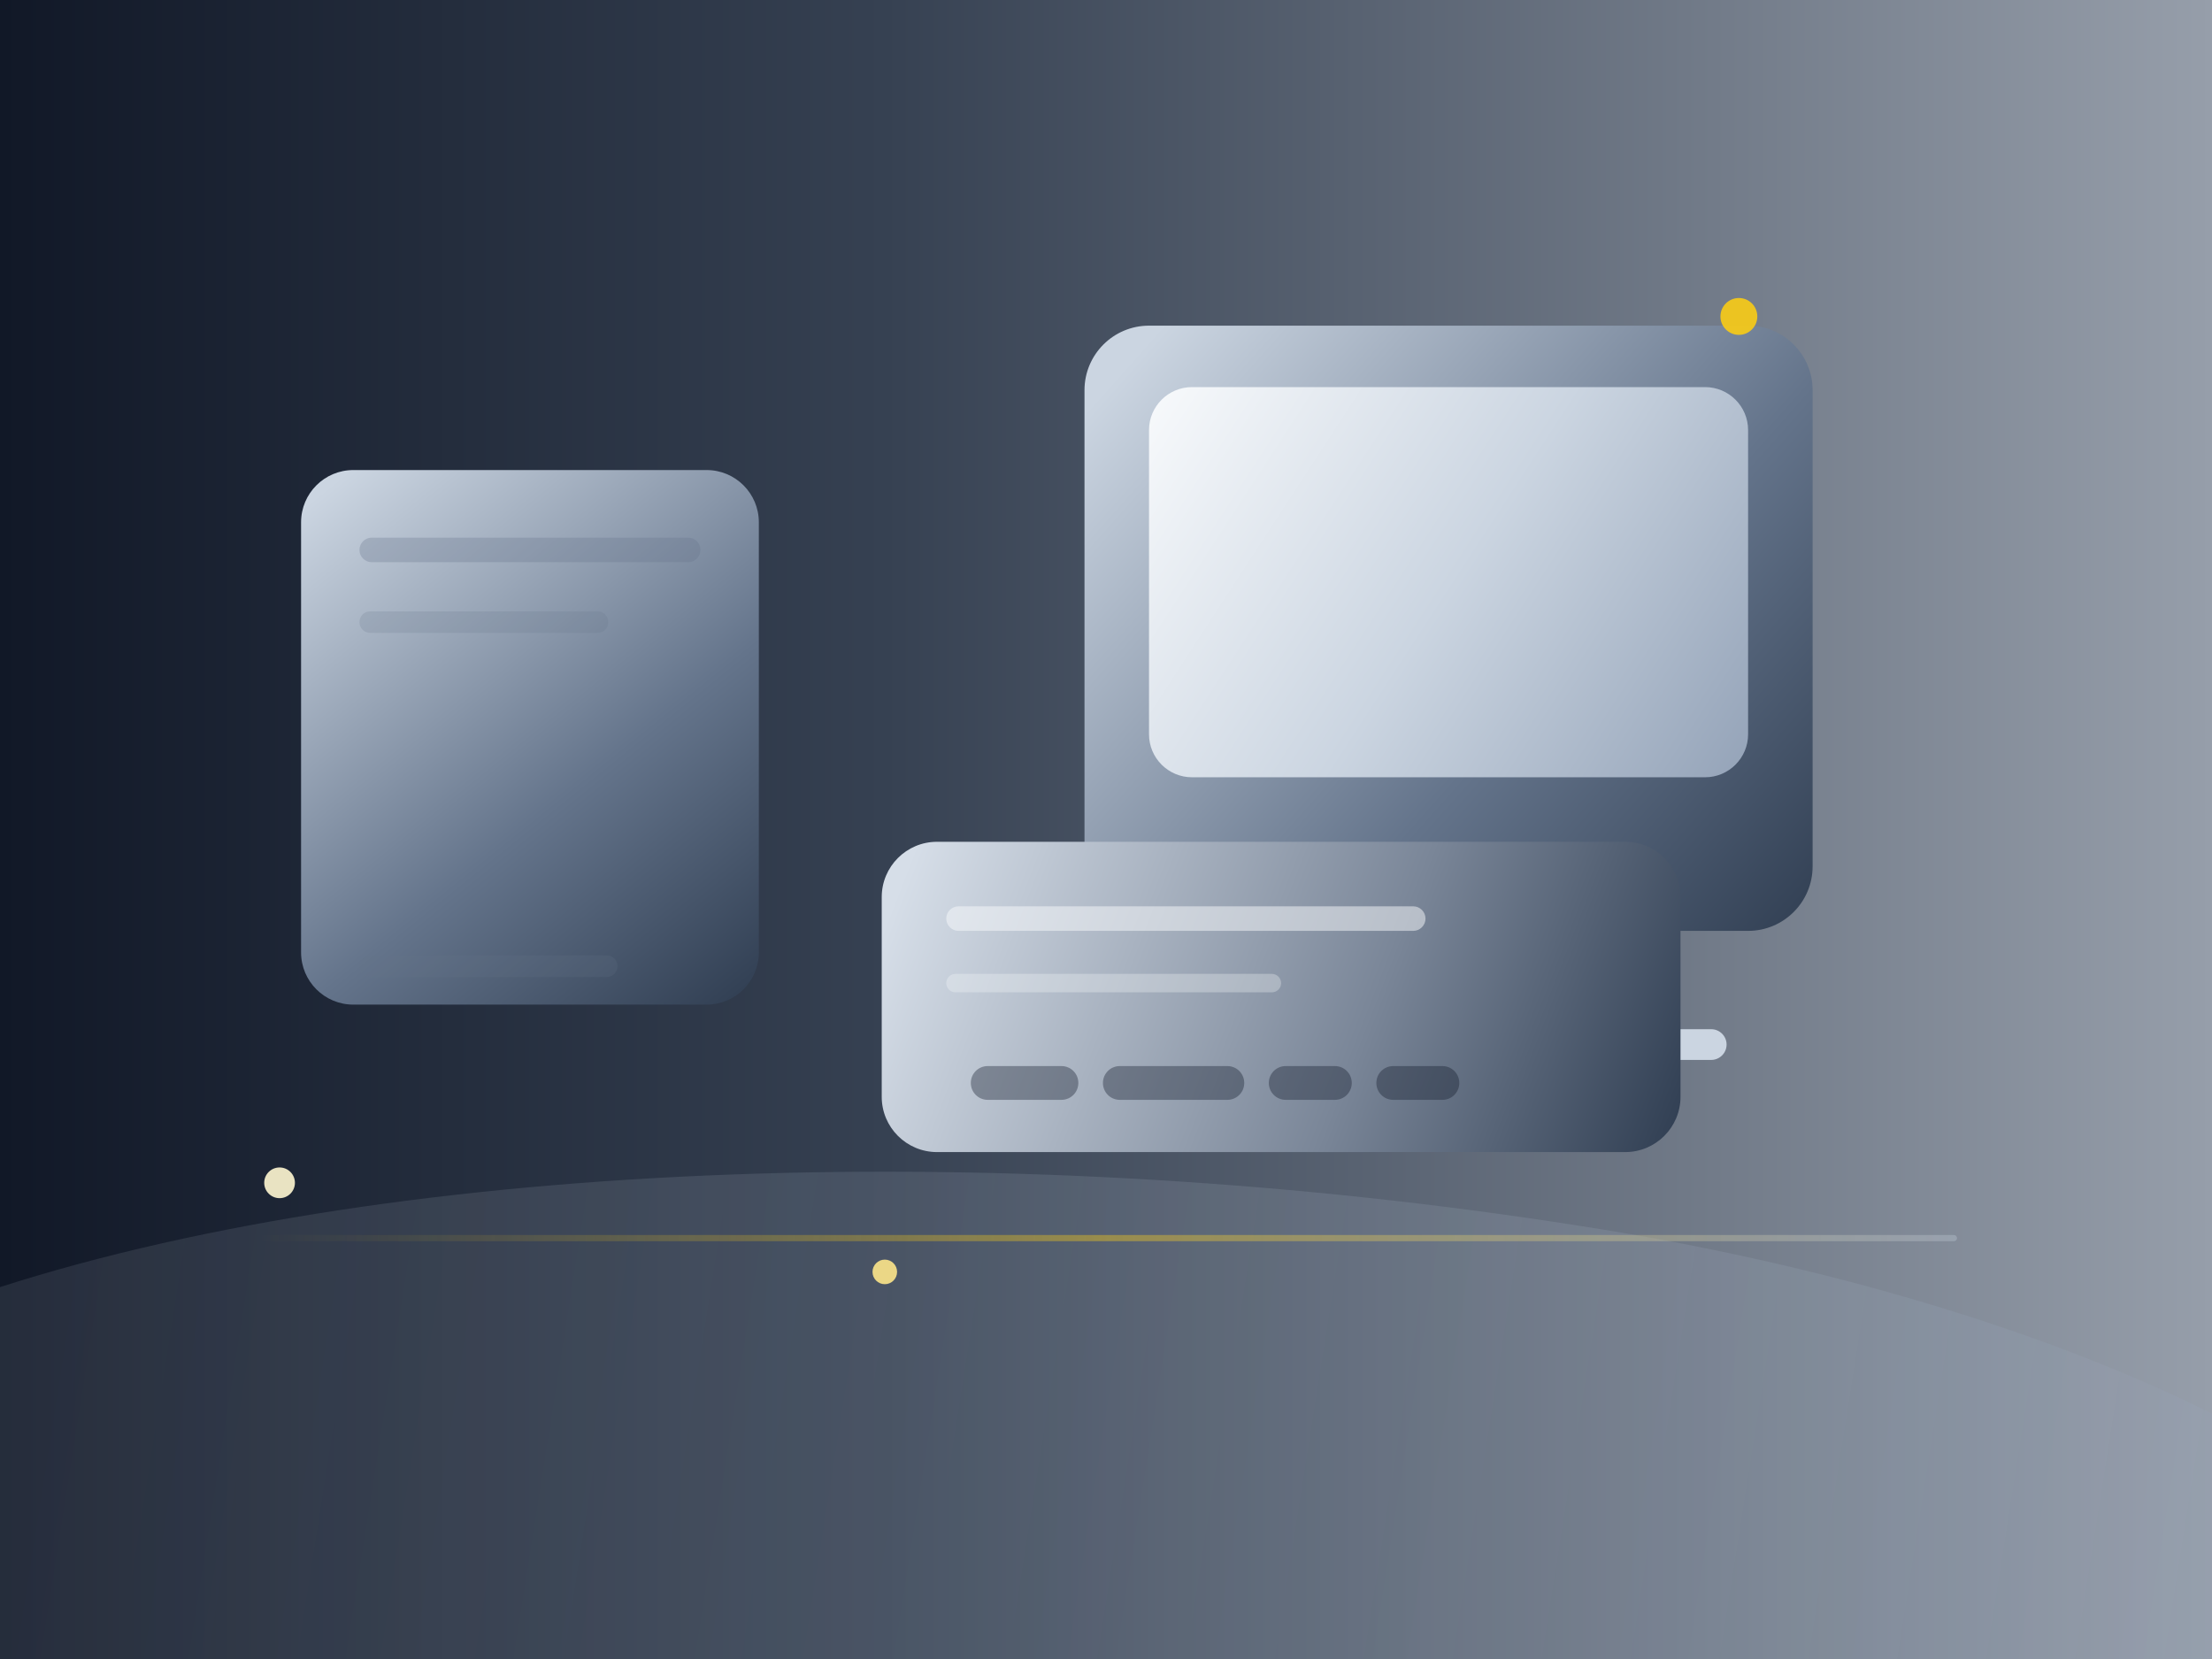
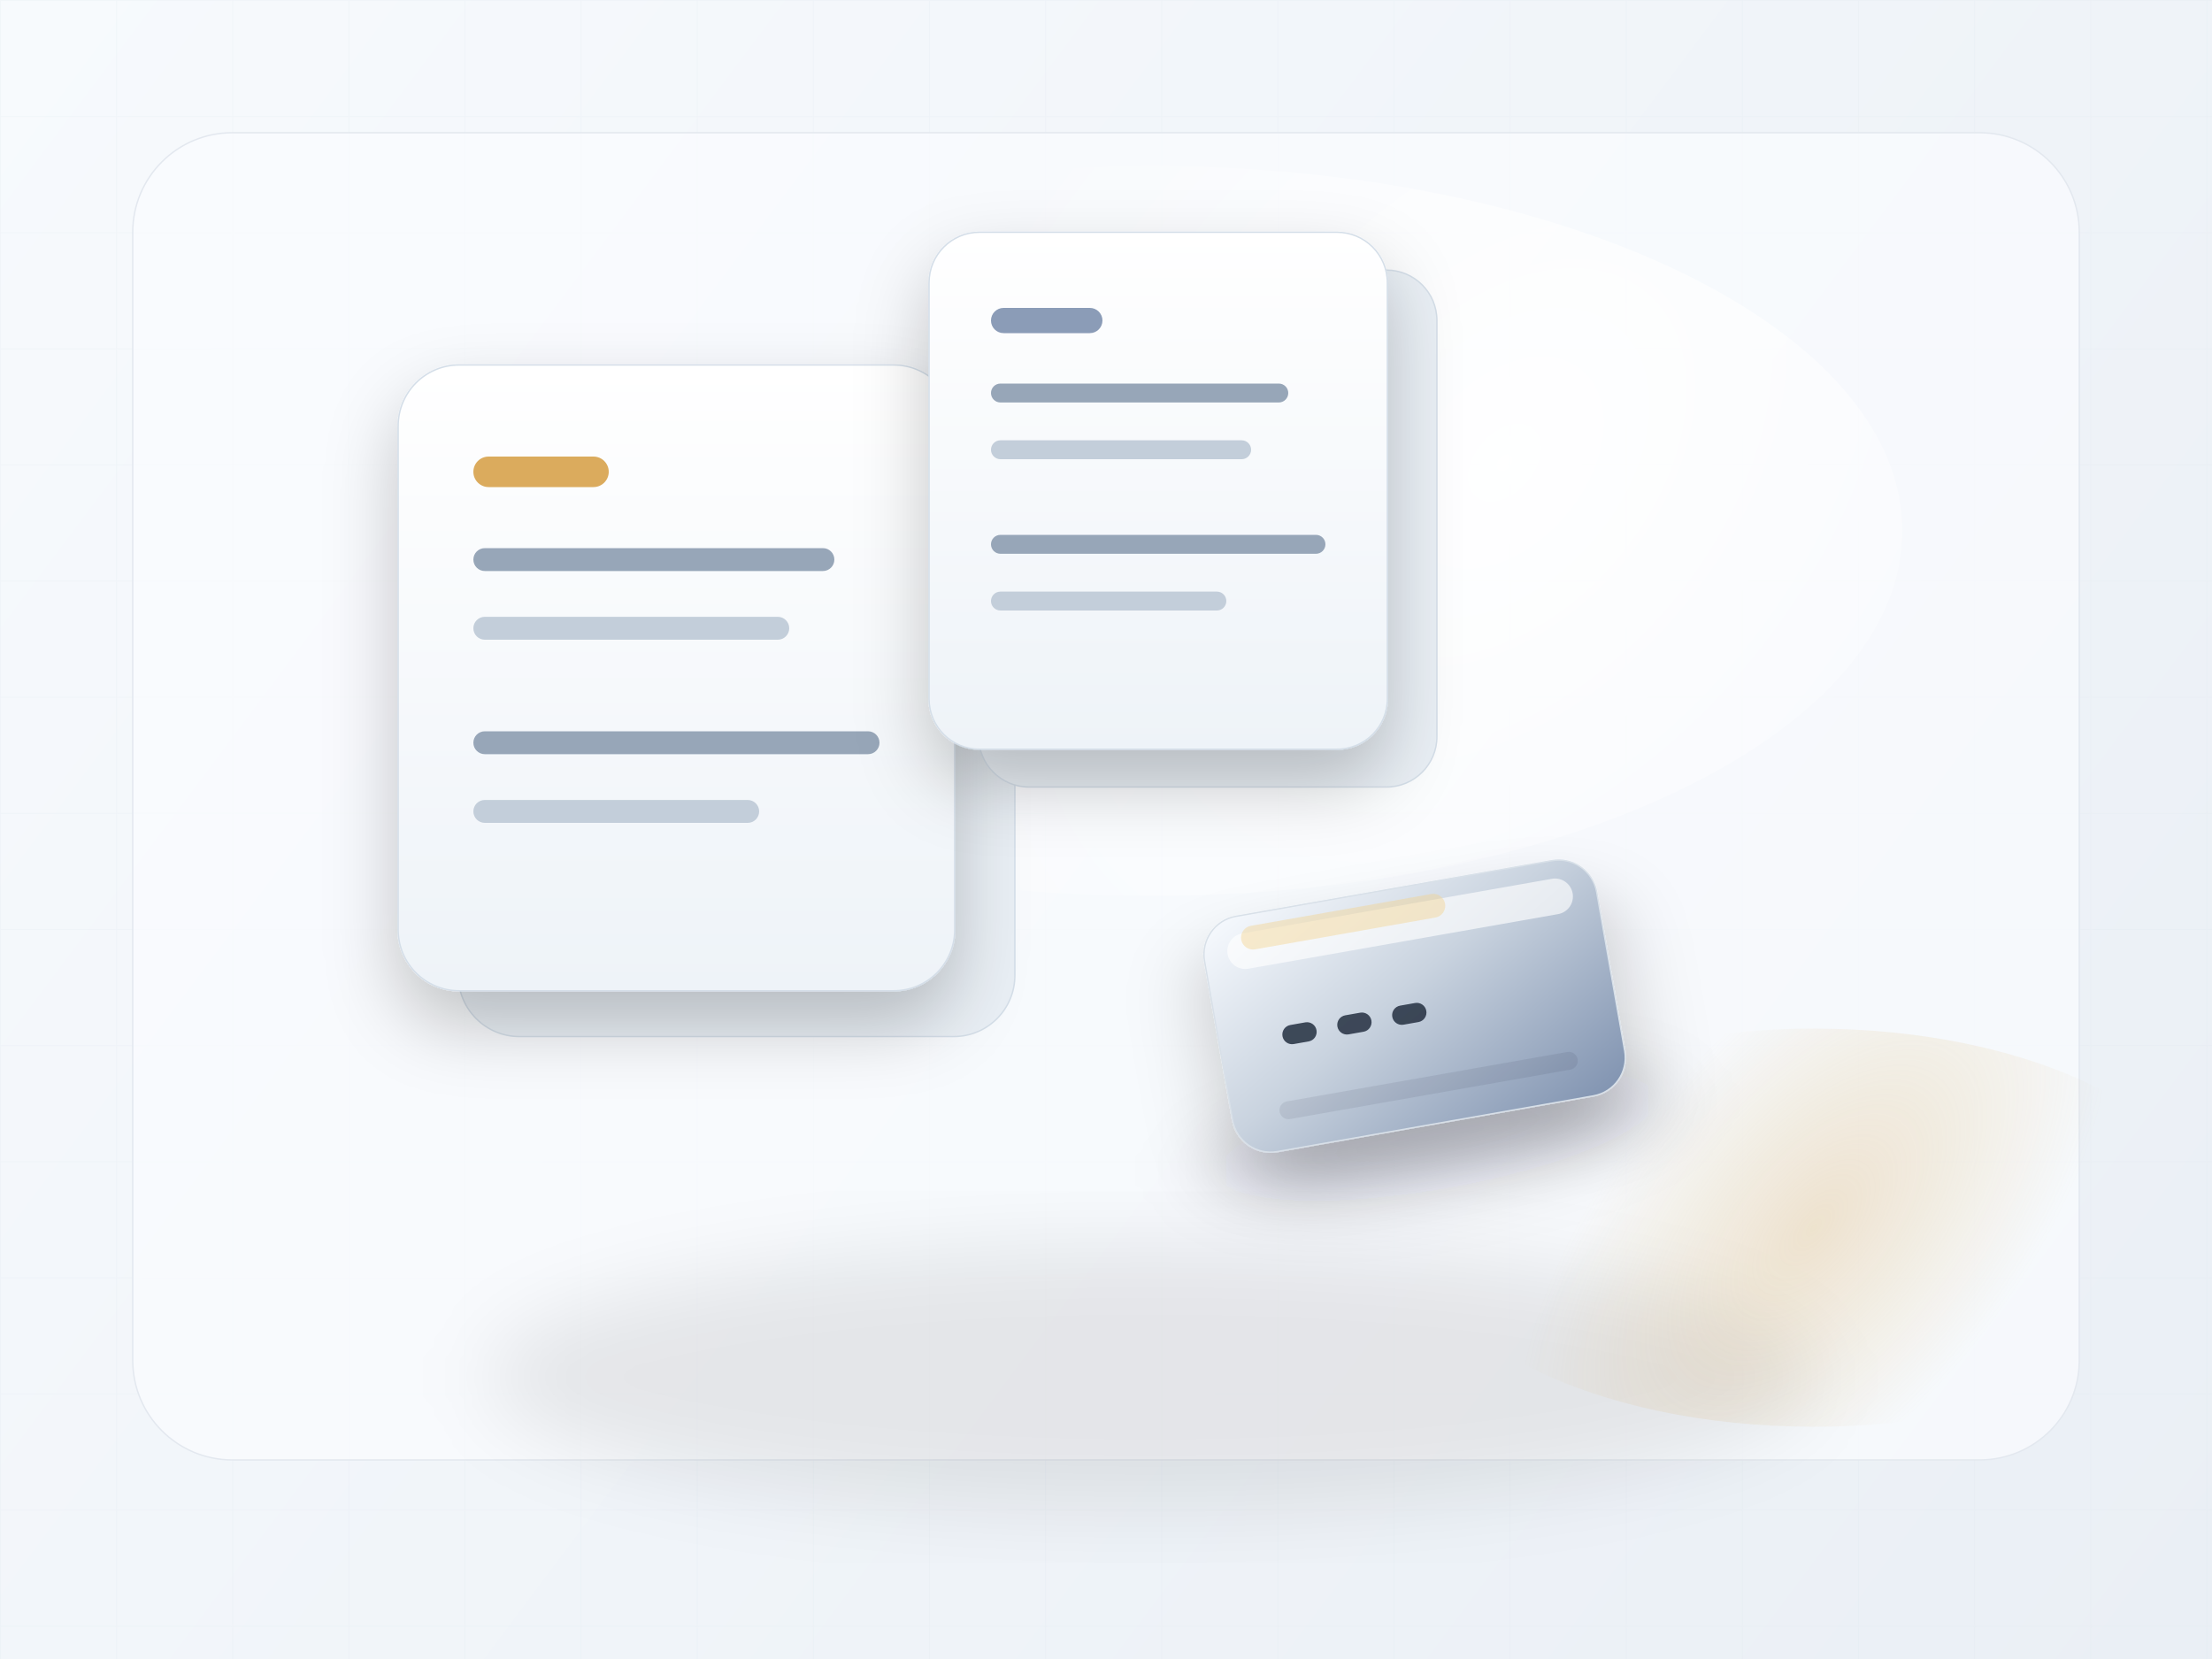
- <svg xmlns="http://www.w3.org/2000/svg" xmlns:xlink="http://www.w3.org/1999/xlink" id="Layer_1" version="1.1" viewBox="0 0 1440 1080">
+ <svg xmlns="http://www.w3.org/2000/svg" width="1600" height="1200" viewBox="0 0 1600 1200" fill="none">
  <defs>
-     <style>
-       .st0 {
-         fill: url(#linear-gradient1);
-       }
- 
-       .st1 {
-         fill: url(#linear-gradient3);
-       }
- 
-       .st2 {
-         fill: url(#linear-gradient6);
-       }
- 
-       .st3 {
-         fill: url(#linear-gradient5);
-       }
- 
-       .st4 {
-         fill: url(#linear-gradient4);
-       }
- 
-       .st5 {
-         fill: #facc15;
-       }
- 
-       .st6 {
-         fill-opacity: .3;
-       }
- 
-       .st6, .st7 {
-         fill: #f8fafc;
-       }
- 
-       .st7 {
-         fill-opacity: .5;
-       }
- 
-       .st8 {
-         fill-opacity: .3;
-       }
- 
-       .st8, .st9, .st10 {
-         fill: #64748b;
-       }
- 
-       .st9 {
-         fill-opacity: .2;
-       }
- 
-       .st10 {
-         fill-opacity: .2;
-       }
- 
-       .st11 {
-         fill: url(#linear-gradient);
-       }
- 
-       .st12 {
-         fill: #fff7d1;
-       }
- 
-       .st13 {
-         fill: #cbd5e1;
-       }
- 
-       .st14 {
-         fill: #8a95a9;
-       }
- 
-       .st15 {
-         fill: #fde68a;
-       }
- 
-       .st16 {
-         fill: none;
-         stroke: url(#linear-gradient2);
-         stroke-linecap: round;
-         stroke-width: 4px;
-       }
- 
-       .st17 {
-         opacity: .9;
-       }
- 
-       .st18 {
-         opacity: .9;
-       }
- 
-       .st19 {
-         fill: #111827;
-         fill-opacity: .4;
-       }
-     </style>
-     <linearGradient id="linear-gradient" x1="0" y1="540" x2="1440" y2="540" gradientUnits="userSpaceOnUse">
-       <stop offset="0" stop-color="#111827" />
-       <stop offset=".4" stop-color="#364152" />
-       <stop offset="1" stop-color="#969eaa" />
+     <linearGradient id="support-hub-bg" x1="0" y1="0" x2="1600" y2="1200" gradientUnits="userSpaceOnUse">
+       <stop offset="0" stop-color="#F7FAFD" />
+       <stop offset="1" stop-color="#EAEFF5" />
    </linearGradient>
-     <linearGradient id="linear-gradient1" x1="-3.1" y1="222.6" x2="1436.9" y2="-4.5" gradientTransform="translate(0 1080) scale(1 -1)" gradientUnits="userSpaceOnUse">
-       <stop offset="0" stop-color="#dbe4ef" stop-opacity=".1" />
-       <stop offset="1" stop-color="#94a3b8" stop-opacity=".2" />
+     <radialGradient id="support-hub-glow" cx="0" cy="0" r="1" gradientUnits="userSpaceOnUse" gradientTransform="translate(1088 336) rotate(130) scale(608 408)">
+       <stop stop-color="#FFFFFF" stop-opacity="0.95" />
+       <stop offset="1" stop-color="#FFFFFF" stop-opacity="0" />
+     </radialGradient>
+     <radialGradient id="support-hub-amber" cx="0" cy="0" r="1" gradientUnits="userSpaceOnUse" gradientTransform="translate(1312 888) rotate(130) scale(288 144)">
+       <stop stop-color="#D7A24B" stop-opacity="0.26" />
+       <stop offset="1" stop-color="#D7A24B" stop-opacity="0" />
+     </radialGradient>
+     <linearGradient id="support-hub-panel" x1="0" y1="0" x2="0" y2="1">
+       <stop stop-color="#FFFFFF" />
+       <stop offset="1" stop-color="#EEF3F8" />
    </linearGradient>
-     <linearGradient id="linear-gradient2" x1="168" y1="274" x2="1272" y2="274" gradientTransform="translate(0 1080) scale(1 -1)" gradientUnits="userSpaceOnUse">
-       <stop offset="0" stop-color="#facc15" stop-opacity="0" />
-       <stop offset=".5" stop-color="#facc15" stop-opacity=".4" />
-       <stop offset="1" stop-color="#cbd5e1" stop-opacity=".3" />
+     <linearGradient id="support-hub-metal" x1="0" y1="0" x2="1" y2="1">
+       <stop stop-color="#F8FBFF" />
+       <stop offset="0.45" stop-color="#C9D3DF" />
+       <stop offset="1" stop-color="#7E91AF" />
    </linearGradient>
-     <linearGradient id="linear-gradient3" x1="741.1" y1="851" x2="1165.1" y2="473" gradientTransform="translate(0 1080) scale(1 -1)" gradientUnits="userSpaceOnUse">
-       <stop offset="0" stop-color="#cbd5e1" />
-       <stop offset=".6" stop-color="#64748b" />
-       <stop offset="1" stop-color="#334155" />
+     <linearGradient id="support-hub-metal-dark" x1="0" y1="0" x2="1" y2="1">
+       <stop stop-color="#3B4758" />
+       <stop offset="1" stop-color="#111827" />
    </linearGradient>
-     <linearGradient id="linear-gradient4" x1="748" y1="828" x2="1138" y2="574" gradientTransform="translate(0 1080) scale(1 -1)" gradientUnits="userSpaceOnUse">
-       <stop offset="0" stop-color="#f8fafc" />
-       <stop offset=".5" stop-color="#cbd5e1" />
-       <stop offset="1" stop-color="#94a3b8" />
-     </linearGradient>
-     <linearGradient id="linear-gradient5" x1="593.6" y1="524.2" x2="1083.6" y2="334.2" gradientTransform="translate(0 1080) scale(1 -1)" gradientUnits="userSpaceOnUse">
-       <stop offset="0" stop-color="#d6dee8" />
-       <stop offset=".6" stop-color="#7a8698" />
-       <stop offset="1" stop-color="#334155" />
-     </linearGradient>
-     <linearGradient id="linear-gradient6" x1="213.7" y1="762.9" x2="479.7" y2="432.9" xlink:href="#linear-gradient3" />
+     <filter id="support-hub-blur" x="-20%" y="-20%" width="140%" height="140%">
+       <feGaussianBlur stdDeviation="28" />
+     </filter>
+     <filter id="support-hub-shadow" x="-40%" y="-40%" width="180%" height="200%">
+       <feDropShadow dx="0" dy="24" stdDeviation="26" flood-color="#000814" flood-opacity="0.22" />
+     </filter>
+     <pattern id="support-hub-grid" width="84" height="84" patternUnits="userSpaceOnUse">
+       <path d="M84 0H0V84" stroke="#D9E1EA" stroke-opacity=".4" stroke-width="1" />
+     </pattern>
  </defs>
-   <rect class="st11" width="1440" height="1080" />
-   <path class="st0" d="M0,837.9c264.5-84.9,663.8-97.3,1028.2-39.9,162.2,25,307,69.9,411.8,122.3v159.7H0v-242.1Z" />
-   <path class="st16" d="M168,806h1104" />
-   <g>
-     <rect class="st1" x="706" y="212" width="474" height="394" rx="42" ry="42" />
-     <rect class="st4" x="748" y="252" width="390" height="254" rx="28" ry="28" />
-     <path class="st14" d="M821,642h244c8.3,0,15,6.7,15,15h0c0,8.3-6.7,15-15,15h-244c-8.3,0-15-6.7-15-15h0c0-8.3,6.7-15,15-15Z" />
-     <path class="st13" d="M772,670h342c5.5,0,10,4.5,10,10h0c0,5.5-4.5,10-10,10h-342c-5.5,0-10-4.5-10-10h0c0-5.5,4.5-10,10-10Z" />
+   <rect width="1600" height="1200" fill="url(#support-hub-bg)" />
+   <rect width="1600" height="1200" fill="url(#support-hub-grid)" opacity=".55" />
+   <rect x="96" y="96" width="1408" height="960" rx="72" fill="#FBFDFF" fill-opacity=".68" stroke="#E3E8EF" stroke-opacity="1" />
+   <ellipse cx="832" cy="996" rx="480" ry="96" fill="#0B1120" fill-opacity=".08" filter="url(#support-hub-blur)" />
+   <ellipse cx="832" cy="384" rx="544" ry="264" fill="url(#support-hub-glow)" />
+   <ellipse cx="1312" cy="888" rx="288" ry="144" fill="url(#support-hub-amber)" />
+   <g transform="translate(288 264)">
+     <rect x="43.52" y="33.12" width="402.56" height="452.64" rx="44.16" fill="#E9EFF5" stroke="#D4DEE8" />
+     <rect x="0" y="0" width="402.56" height="452.64" rx="44.16" fill="url(#support-hub-panel)" stroke="#D4DEE8" filter="url(#support-hub-shadow)" />
+     <rect x="54.4" y="66.24" width="97.92" height="22.08" rx="11.04" fill="#D7A24B" opacity=".9" />
+     <rect x="54.4" y="132.48" width="261.12" height="16.56" rx="8.28" fill="#97A6B8" />
+     <rect x="54.4" y="182.16" width="228.48" height="16.56" rx="8.28" fill="#C3CEDA" />
+     <rect x="54.4" y="264.96" width="293.76" height="16.56" rx="8.28" fill="#97A6B8" />
+     <rect x="54.4" y="314.64" width="206.72" height="16.56" rx="8.28" fill="#C3CEDA" />
  </g>
-   <g>
-     <rect class="st3" x="574" y="548" width="520" height="202" rx="36" ry="36" />
-     <path class="st7" d="M624,590h296c4.4,0,8,3.6,8,8h0c0,4.4-3.6,8-8,8h-296c-4.4,0-8-3.6-8-8h0c0-4.4,3.6-8,8-8Z" />
-     <path class="st6" d="M622,634h206c3.3,0,6,2.7,6,6h0c0,3.3-2.7,6-6,6h-206c-3.3,0-6-2.7-6-6h0c0-3.3,2.7-6,6-6Z" />
-     <g class="st18">
-       <path class="st19" d="M643,694h48c6.1,0,11,4.9,11,11h0c0,6.1-4.9,11-11,11h-48c-6.1,0-11-4.9-11-11h0c0-6.1,4.9-11,11-11Z" />
-       <path class="st19" d="M729,694h70c6.1,0,11,4.9,11,11h0c0,6.1-4.9,11-11,11h-70c-6.1,0-11-4.9-11-11h0c0-6.1,4.9-11,11-11Z" />
-       <path class="st19" d="M837,694h32c6.1,0,11,4.9,11,11h0c0,6.1-4.9,11-11,11h-32c-6.1,0-11-4.9-11-11h0c0-6.1,4.9-11,11-11Z" />
-       <path class="st19" d="M907,694h32c6.1,0,11,4.9,11,11h0c0,6.1-4.9,11-11,11h-32c-6.1,0-11-4.9-11-11h0c0-6.1,4.9-11,11-11Z" />
+   <g transform="translate(672 168)">
+     <rect x="35.84" y="27.36" width="331.52" height="373.92" rx="36.48" fill="#E9EFF5" stroke="#D4DEE8" />
+     <rect x="0" y="0" width="331.52" height="373.92" rx="36.48" fill="url(#support-hub-panel)" stroke="#D4DEE8" filter="url(#support-hub-shadow)" />
+     <rect x="44.8" y="54.72" width="80.64" height="18.24" rx="9.12" fill="#7E91AF" opacity=".9" />
+     <rect x="44.8" y="109.44" width="215.04" height="13.68" rx="6.84" fill="#97A6B8" />
+     <rect x="44.8" y="150.48" width="188.16" height="13.68" rx="6.84" fill="#C3CEDA" />
+     <rect x="44.8" y="218.88" width="241.92" height="13.68" rx="6.84" fill="#97A6B8" />
+     <rect x="44.8" y="259.92" width="170.24" height="13.68" rx="6.84" fill="#C3CEDA" />
+   </g>
+   <g transform="translate(880 624) rotate(-10 144 108)">
+     <ellipse cx="144" cy="198.72" rx="161.28" ry="38.88" fill="#0B1120" fill-opacity=".16" filter="url(#support-hub-blur)" />
+     <g filter="url(#support-hub-shadow)">
+       <rect x="0" y="17.28" width="288" height="172.8" rx="28" fill="url(#support-hub-metal)" stroke="#D8E0E8" />
+       <rect x="17.28" y="30.24" width="253.44" height="25.92" rx="12.96" fill="rgba(255,255,255,.8)" opacity=".8" />
+       <rect x="28.8" y="25.92" width="149.76" height="17.28" rx="8.64" fill="#F4D28A" opacity=".42" />
+       <rect x="34.56" y="155.52" width="218.88" height="12.96" rx="6.48" fill="rgba(15,23,42,.08)" />
+       <rect x="46.08" y="101.52" width="24.998" height="14" rx="7" fill="#1E293B" fill-opacity=".82" />
+       <rect x="86.4" y="101.52" width="24.998" height="14" rx="7" fill="#1E293B" fill-opacity=".82" />
+       <rect x="126.72" y="101.52" width="24.998" height="14" rx="7" fill="#1E293B" fill-opacity=".82" />
    </g>
  </g>
-   <g>
-     <rect class="st2" x="196" y="306" width="298" height="348" rx="34" ry="34" />
-     <path class="st8" d="M242,350h206c4.4,0,8,3.6,8,8h0c0,4.4-3.6,8-8,8h-206c-4.4,0-8-3.6-8-8h0c0-4.4,3.6-8,8-8Z" />
-     <path class="st10" d="M241,398h148c3.9,0,7,3.1,7,7h0c0,3.9-3.1,7-7,7h-148c-3.9,0-7-3.1-7-7h0c0-3.9,3.1-7,7-7Z" />
-     <path class="st9" d="M241,622h154c3.9,0,7,3.1,7,7h0c0,3.9-3.1,7-7,7h-154c-3.9,0-7-3.1-7-7h0c0-3.9,3.1-7,7-7Z" />
-   </g>
-   <g class="st17">
-     <circle class="st5" cx="1132" cy="206" r="12" />
-     <circle class="st15" cx="576" cy="828" r="8" />
-     <circle class="st12" cx="182" cy="770" r="10" />
-   </g>
</svg>
